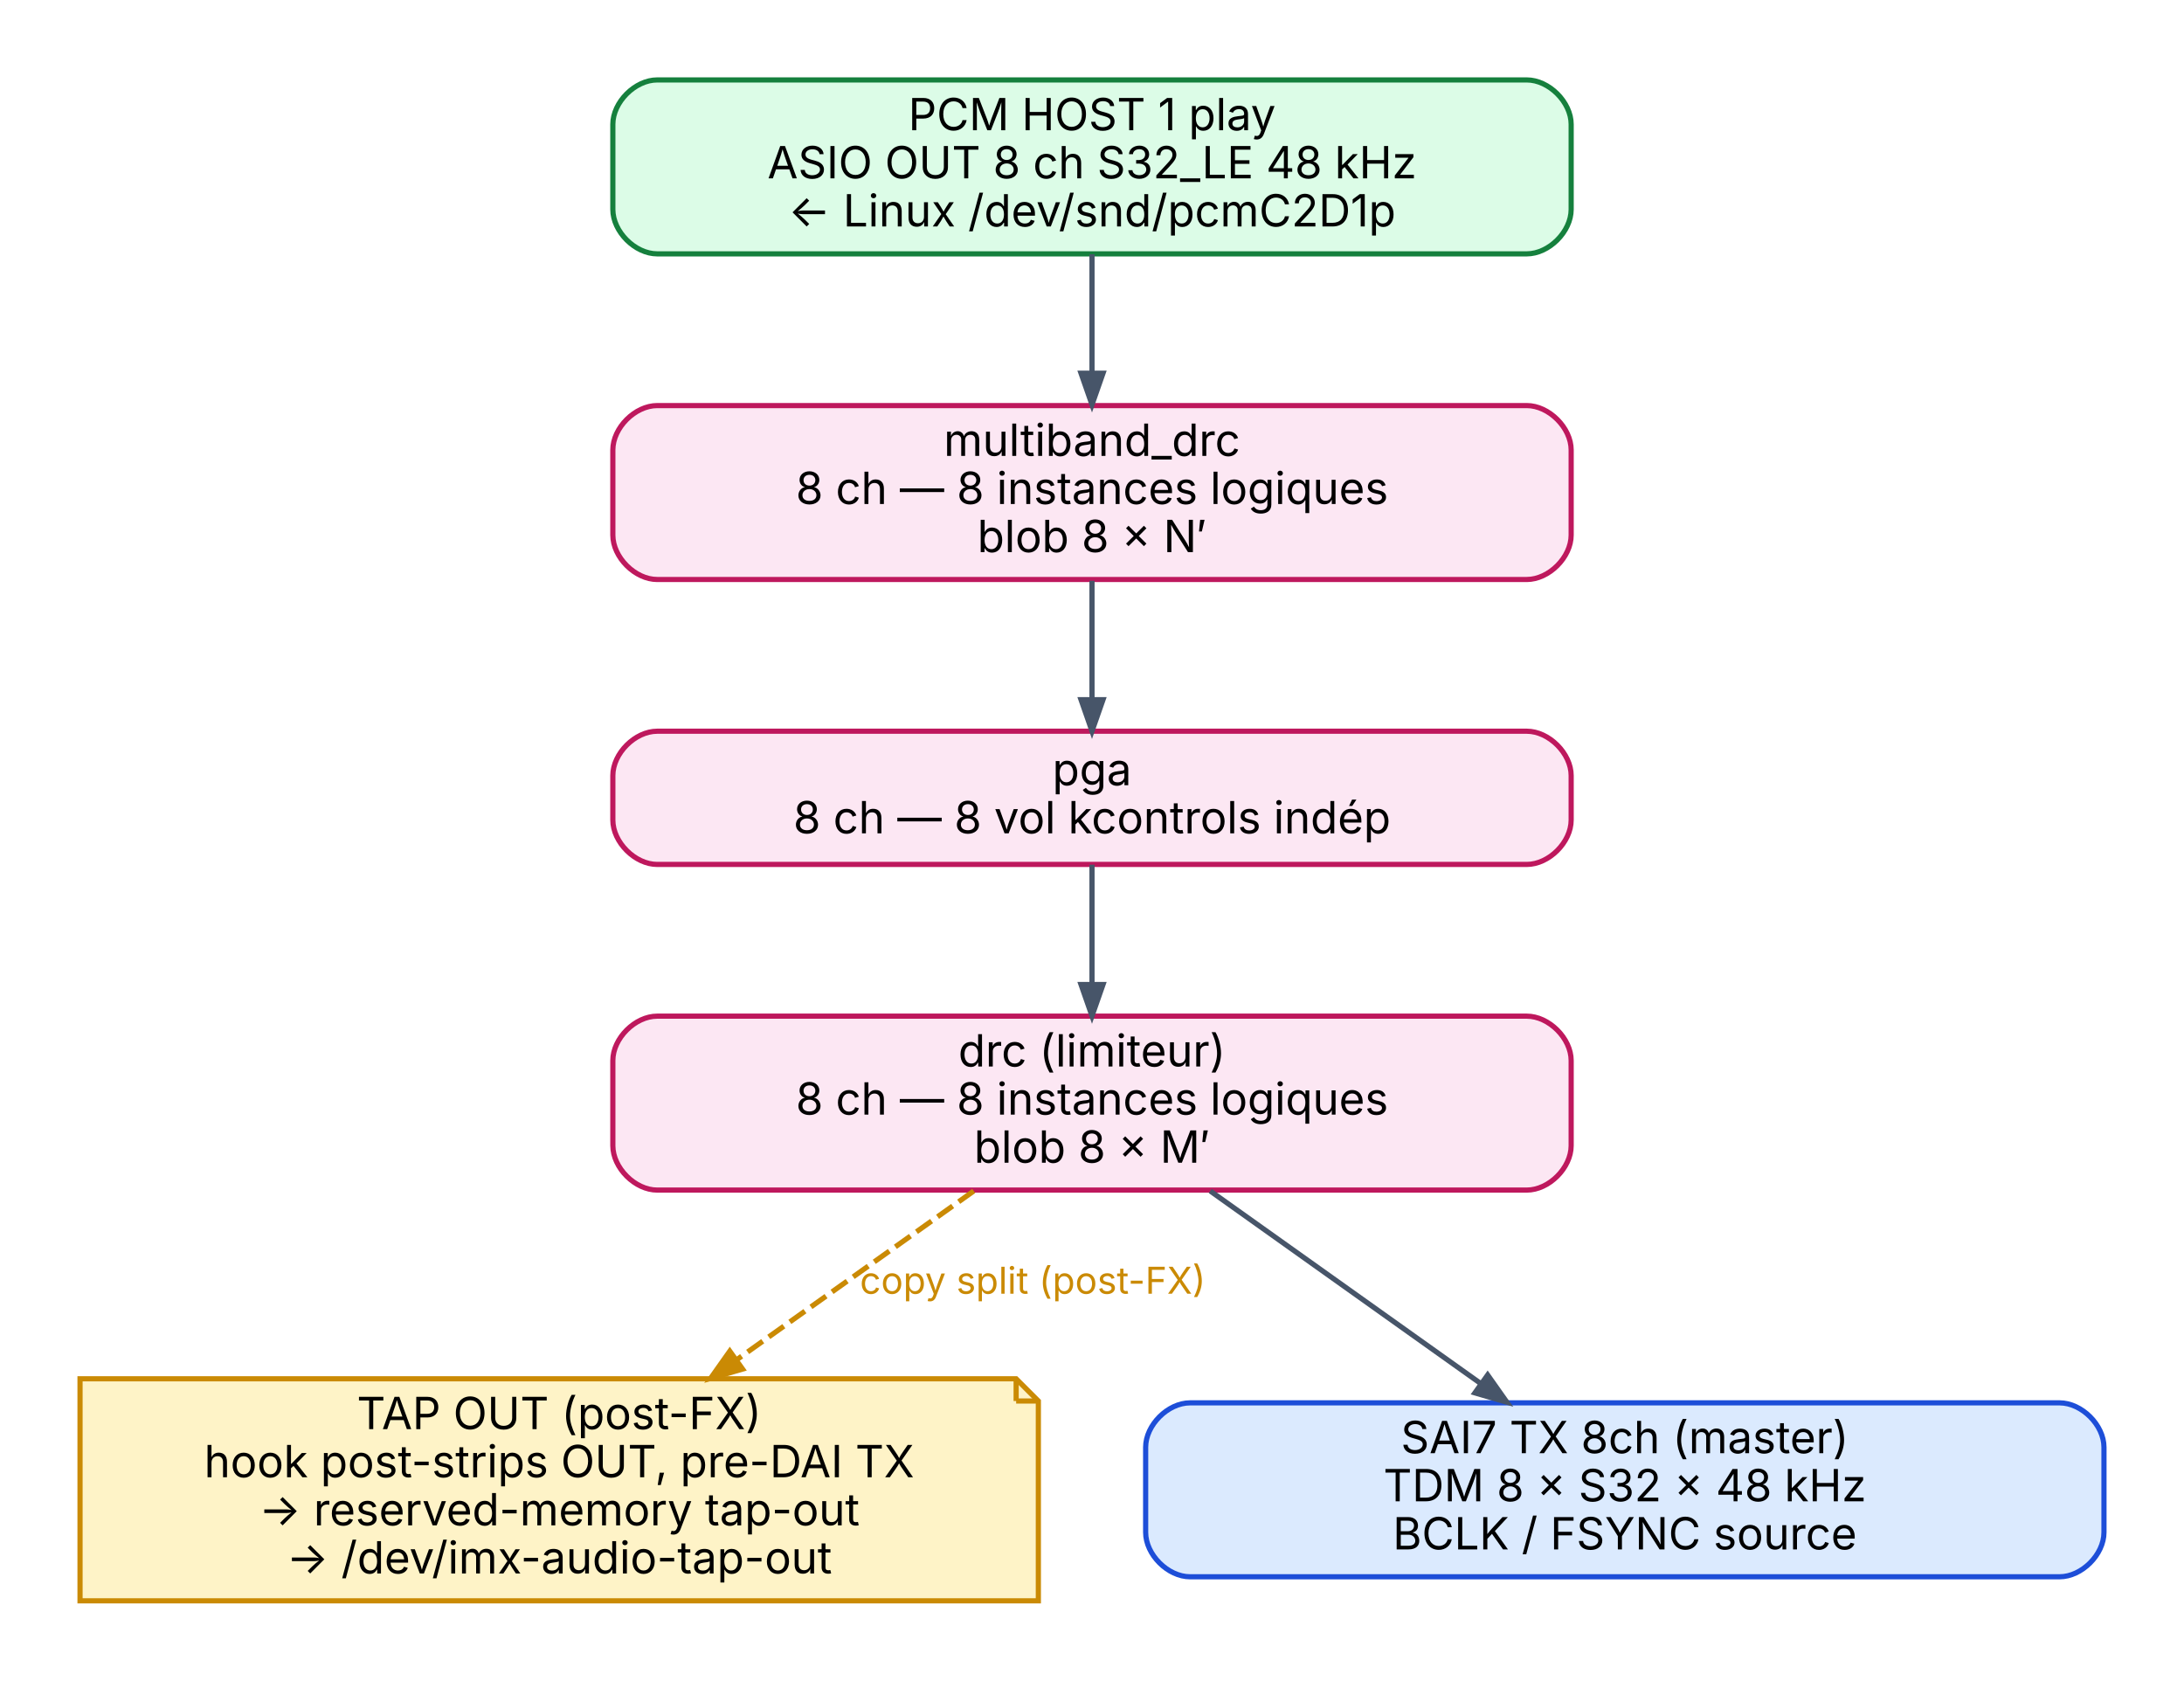
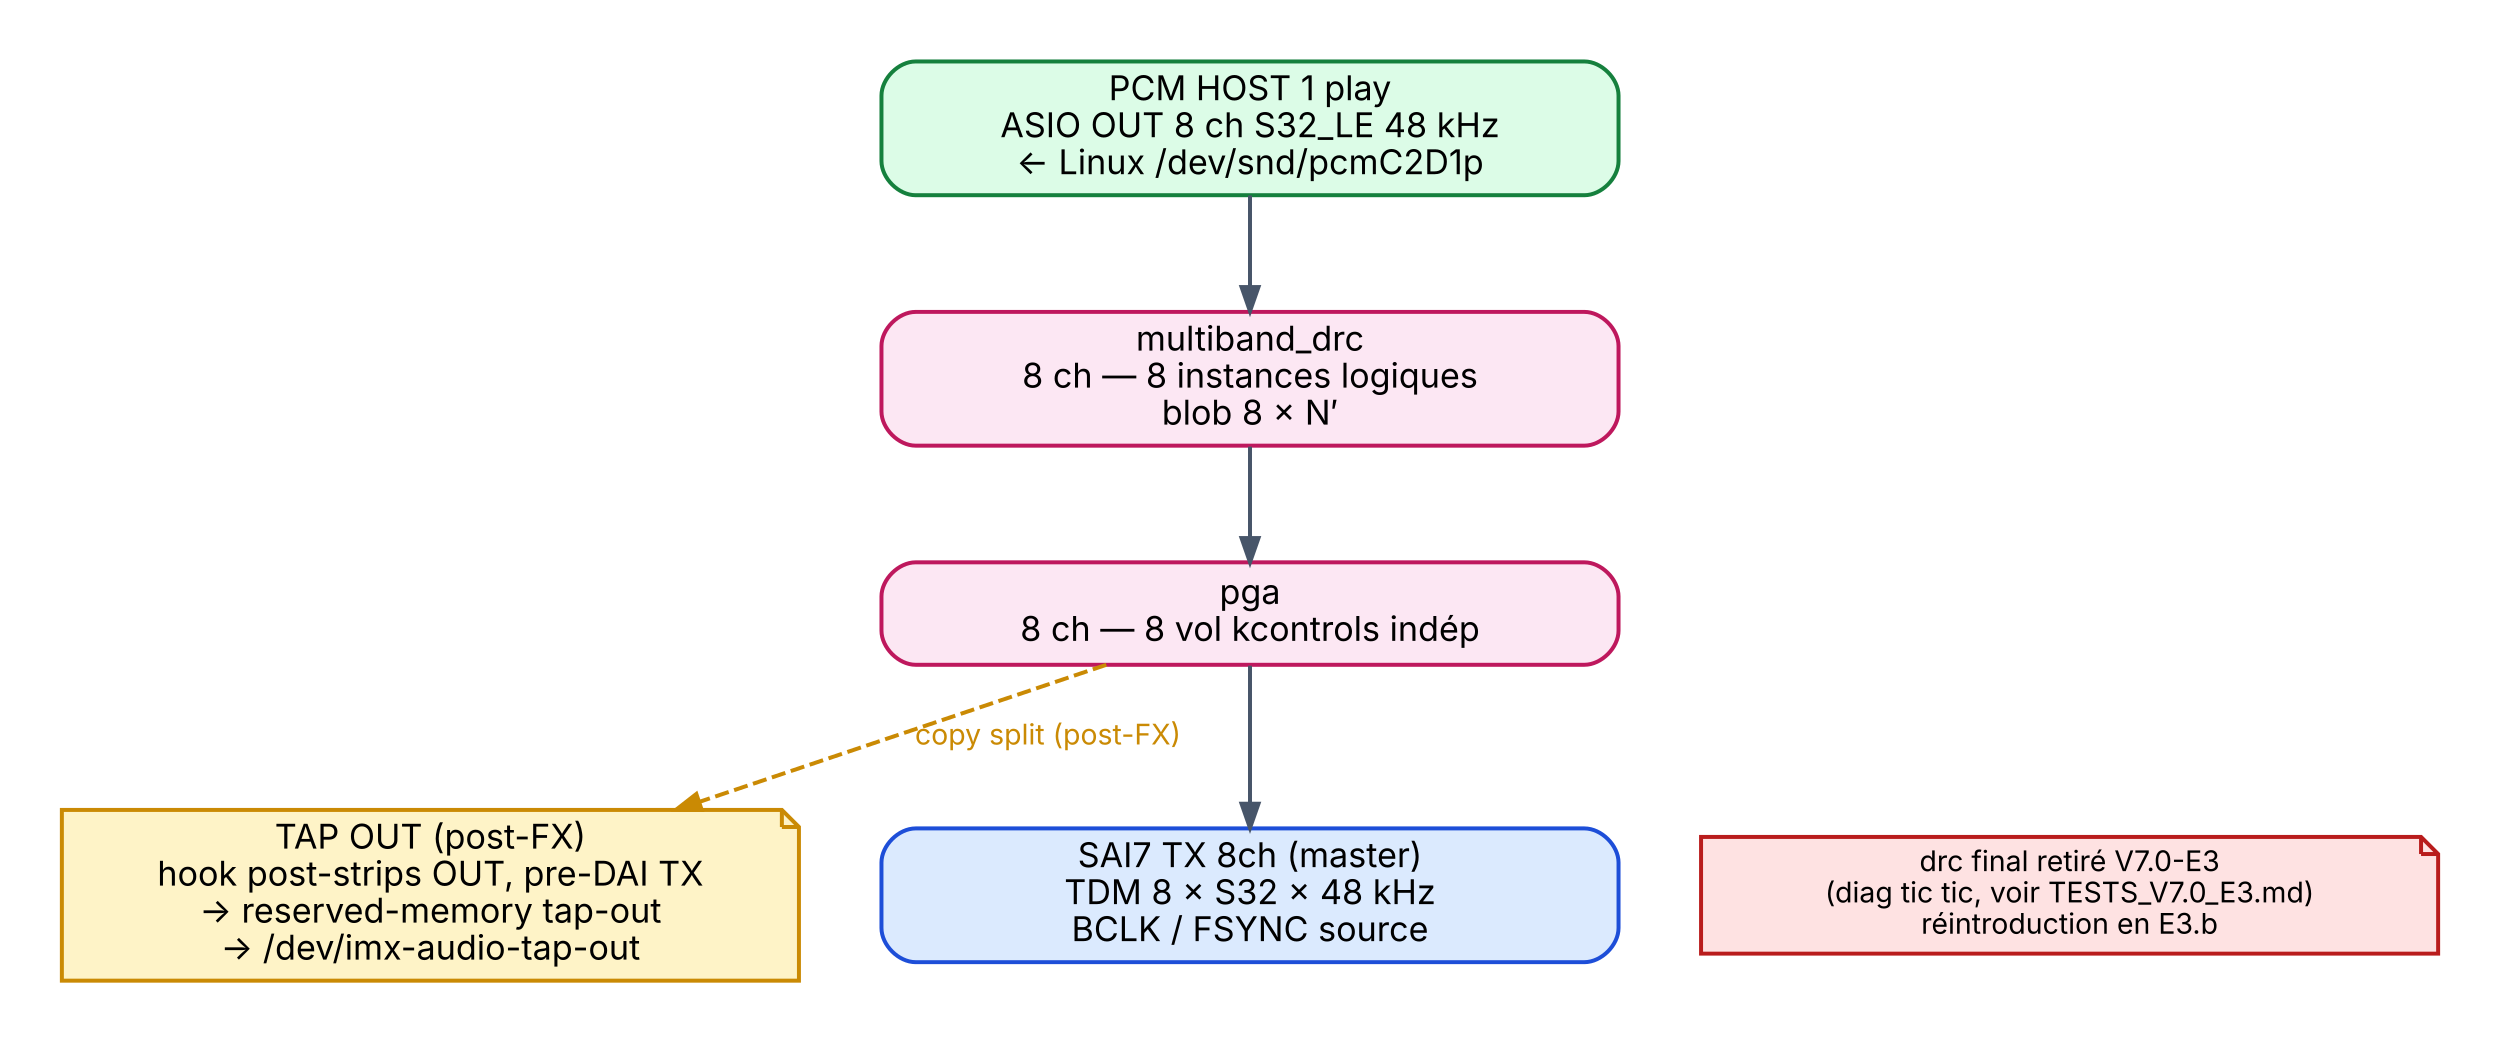
- <svg xmlns="http://www.w3.org/2000/svg" width="590pt" height="454pt" viewBox="0.00 0.00 590.20 454.20">
-   <g id="graph0" class="graph" transform="scale(1 1) rotate(0) translate(21.6 432.6)">
+ <svg xmlns="http://www.w3.org/2000/svg" width="878pt" height="366pt" viewBox="0.00 0.00 878.20 366.20">
+   <g id="graph0" class="graph" transform="scale(1 1) rotate(0) translate(21.6 344.6)">
    <g id="node1" class="node">
-       <path fill="#dcfce7" stroke="#15803d" stroke-width="1.4" d="M391,-411C391,-411 156,-411 156,-411 150,-411 144,-405 144,-399 144,-399 144,-376 144,-376 144,-370 150,-364 156,-364 156,-364 391,-364 391,-364 397,-364 403,-370 403,-376 403,-376 403,-399 403,-399 403,-405 397,-411 391,-411" />
-       <text text-anchor="middle" x="273.5" y="-397.4" font-family="Inter" font-size="12.00">PCM HOST 1 play</text>
-       <text text-anchor="middle" x="273.5" y="-384.4" font-family="Inter" font-size="12.00">ASIO OUT 8 ch S32_LE 48 kHz</text>
-       <text text-anchor="middle" x="273.5" y="-371.4" font-family="Inter" font-size="12.00">← Linux /dev/snd/pcmC2D1p</text>
+       <path fill="#dcfce7" stroke="#15803d" stroke-width="1.4" d="M535,-323C535,-323 300,-323 300,-323 294,-323 288,-317 288,-311 288,-311 288,-288 288,-288 288,-282 294,-276 300,-276 300,-276 535,-276 535,-276 541,-276 547,-282 547,-288 547,-288 547,-311 547,-311 547,-317 541,-323 535,-323" />
+       <text text-anchor="middle" x="417.5" y="-309.4" font-family="Inter" font-size="12.00">PCM HOST 1 play</text>
+       <text text-anchor="middle" x="417.5" y="-296.4" font-family="Inter" font-size="12.00">ASIO OUT 8 ch S32_LE 48 kHz</text>
+       <text text-anchor="middle" x="417.5" y="-283.4" font-family="Inter" font-size="12.00">← Linux /dev/snd/pcmC2D1p</text>
    </g>
    <g id="node2" class="node">
-       <path fill="#fce7f3" stroke="#be185d" stroke-width="1.4" d="M391,-323C391,-323 156,-323 156,-323 150,-323 144,-317 144,-311 144,-311 144,-288 144,-288 144,-282 150,-276 156,-276 156,-276 391,-276 391,-276 397,-276 403,-282 403,-288 403,-288 403,-311 403,-311 403,-317 397,-323 391,-323" />
-       <text text-anchor="middle" x="273.5" y="-309.4" font-family="Inter" font-size="12.00">multiband_drc</text>
-       <text text-anchor="middle" x="273.5" y="-296.4" font-family="Inter" font-size="12.00">8 ch — 8 instances logiques</text>
-       <text text-anchor="middle" x="273.5" y="-283.4" font-family="Inter" font-size="12.00">blob 8 × N′</text>
+       <path fill="#fce7f3" stroke="#be185d" stroke-width="1.4" d="M535,-235C535,-235 300,-235 300,-235 294,-235 288,-229 288,-223 288,-223 288,-200 288,-200 288,-194 294,-188 300,-188 300,-188 535,-188 535,-188 541,-188 547,-194 547,-200 547,-200 547,-223 547,-223 547,-229 541,-235 535,-235" />
+       <text text-anchor="middle" x="417.5" y="-221.4" font-family="Inter" font-size="12.00">multiband_drc</text>
+       <text text-anchor="middle" x="417.5" y="-208.4" font-family="Inter" font-size="12.00">8 ch — 8 instances logiques</text>
+       <text text-anchor="middle" x="417.5" y="-195.4" font-family="Inter" font-size="12.00">blob 8 × N′</text>
    </g>
    <g id="edge1" class="edge">
-       <path fill="none" stroke="#475569" stroke-width="1.4" d="M273.5,-363.9C273.5,-354.11 273.5,-342.47 273.5,-331.86" />
-       <polygon fill="#475569" stroke="#475569" stroke-width="1.4" points="276.48,-331.74 273.5,-323.24 270.53,-331.74 276.48,-331.74" />
+       <path fill="none" stroke="#475569" stroke-width="1.4" d="M417.5,-275.9C417.5,-266.11 417.5,-254.47 417.5,-243.86" />
+       <polygon fill="#475569" stroke="#475569" stroke-width="1.4" points="420.48,-243.74 417.5,-235.24 414.53,-243.74 420.48,-243.74" />
    </g>
    <g id="node3" class="node">
-       <path fill="#fce7f3" stroke="#be185d" stroke-width="1.4" d="M391,-235C391,-235 156,-235 156,-235 150,-235 144,-229 144,-223 144,-223 144,-211 144,-211 144,-205 150,-199 156,-199 156,-199 391,-199 391,-199 397,-199 403,-205 403,-211 403,-211 403,-223 403,-223 403,-229 397,-235 391,-235" />
-       <text text-anchor="middle" x="273.5" y="-220.4" font-family="Inter" font-size="12.00">pga</text>
-       <text text-anchor="middle" x="273.5" y="-207.4" font-family="Inter" font-size="12.00">8 ch — 8 vol kcontrols indép</text>
+       <path fill="#fce7f3" stroke="#be185d" stroke-width="1.4" d="M535,-147C535,-147 300,-147 300,-147 294,-147 288,-141 288,-135 288,-135 288,-123 288,-123 288,-117 294,-111 300,-111 300,-111 535,-111 535,-111 541,-111 547,-117 547,-123 547,-123 547,-135 547,-135 547,-141 541,-147 535,-147" />
+       <text text-anchor="middle" x="417.5" y="-132.4" font-family="Inter" font-size="12.00">pga</text>
+       <text text-anchor="middle" x="417.5" y="-119.4" font-family="Inter" font-size="12.00">8 ch — 8 vol kcontrols indép</text>
    </g>
    <g id="edge2" class="edge">
-       <path fill="none" stroke="#475569" stroke-width="1.4" d="M273.5,-275.65C273.5,-265.65 273.5,-253.89 273.5,-243.6" />
-       <polygon fill="#475569" stroke="#475569" stroke-width="1.4" points="276.48,-243.52 273.5,-235.02 270.53,-243.52 276.48,-243.52" />
+       <path fill="none" stroke="#475569" stroke-width="1.4" d="M417.5,-187.65C417.5,-177.65 417.5,-165.89 417.5,-155.6" />
+       <polygon fill="#475569" stroke="#475569" stroke-width="1.4" points="420.48,-155.52 417.5,-147.02 414.53,-155.52 420.48,-155.52" />
    </g>
    <g id="node4" class="node">
-       <path fill="#fce7f3" stroke="#be185d" stroke-width="1.4" d="M391,-158C391,-158 156,-158 156,-158 150,-158 144,-152 144,-146 144,-146 144,-123 144,-123 144,-117 150,-111 156,-111 156,-111 391,-111 391,-111 397,-111 403,-117 403,-123 403,-123 403,-146 403,-146 403,-152 397,-158 391,-158" />
-       <text text-anchor="middle" x="273.5" y="-144.4" font-family="Inter" font-size="12.00">drc (limiteur)</text>
-       <text text-anchor="middle" x="273.5" y="-131.4" font-family="Inter" font-size="12.00">8 ch — 8 instances logiques</text>
-       <text text-anchor="middle" x="273.5" y="-118.4" font-family="Inter" font-size="12.00">blob 8 × M′</text>
-     </g>
-     <g id="edge3" class="edge">
-       <path fill="none" stroke="#475569" stroke-width="1.4" d="M273.5,-198.93C273.5,-189.53 273.5,-177.58 273.5,-166.59" />
-       <polygon fill="#475569" stroke="#475569" stroke-width="1.4" points="276.48,-166.55 273.5,-158.05 270.53,-166.55 276.48,-166.55" />
-     </g>
-     <g id="node5" class="node">
      <polygon fill="#fef3c7" stroke="#ca8a04" stroke-width="1.4" points="253,-60 0,-60 0,0 259,0 259,-54 253,-60" />
      <polyline fill="none" stroke="#ca8a04" stroke-width="1.4" points="253,-60 253,-54 " />
      <polyline fill="none" stroke="#ca8a04" stroke-width="1.4" points="259,-54 253,-54 " />
      <text text-anchor="middle" x="129.5" y="-46.4" font-family="Inter" font-size="12.00">TAP OUT (post-FX)</text>
      <text text-anchor="middle" x="129.5" y="-33.4" font-family="Inter" font-size="12.00">hook post-strips OUT, pre-DAI TX</text>
      <text text-anchor="middle" x="129.5" y="-20.4" font-family="Inter" font-size="12.00">→ reserved-memory tap-out</text>
      <text text-anchor="middle" x="129.5" y="-7.4" font-family="Inter" font-size="12.00">→ /dev/imx-audio-tap-out</text>
    </g>
-     <g id="edge4" class="edge">
-       <path fill="none" stroke="#ca8a04" stroke-width="1.4" stroke-dasharray="5,2" d="M241.54,-110.75C222.71,-97.35 198.51,-80.12 177.43,-65.12" />
-       <polygon fill="#ca8a04" stroke="#ca8a04" stroke-width="1.4" points="179.06,-62.63 170.41,-60.12 175.61,-67.47 179.06,-62.63" />
-       <text text-anchor="middle" x="257.5" y="-83" font-family="Inter" font-size="10.00" fill="#ca8a04">copy split (post-FX)</text>
+     <g id="edge3" class="edge">
+       <path fill="none" stroke="#ca8a04" stroke-width="1.4" stroke-dasharray="5,2" d="M367,-110.99C327.58,-97.72 271.69,-78.89 224.03,-62.84" />
+       <polygon fill="#ca8a04" stroke="#ca8a04" stroke-width="1.4" points="224.85,-59.98 215.84,-60.08 222.95,-65.61 224.85,-59.98" />
+       <text text-anchor="middle" x="346.5" y="-83" font-family="Inter" font-size="10.00" fill="#ca8a04">copy split (post-FX)</text>
    </g>
-     <g id="node6" class="node">
+     <g id="node5" class="node">
      <path fill="#dbeafe" stroke="#1d4ed8" stroke-width="1.4" d="M535,-53.5C535,-53.5 300,-53.5 300,-53.5 294,-53.5 288,-47.5 288,-41.5 288,-41.5 288,-18.5 288,-18.5 288,-12.5 294,-6.5 300,-6.5 300,-6.5 535,-6.5 535,-6.5 541,-6.5 547,-12.5 547,-18.5 547,-18.5 547,-41.5 547,-41.5 547,-47.5 541,-53.5 535,-53.5" />
      <text text-anchor="middle" x="417.5" y="-39.9" font-family="Inter" font-size="12.00">SAI7 TX 8ch (master)</text>
      <text text-anchor="middle" x="417.5" y="-26.9" font-family="Inter" font-size="12.00">TDM 8 × S32 × 48 kHz</text>
      <text text-anchor="middle" x="417.5" y="-13.9" font-family="Inter" font-size="12.00">BCLK / FSYNC source</text>
    </g>
-     <g id="edge5" class="edge">
-       <path fill="none" stroke="#475569" stroke-width="1.4" d="M305.46,-110.75C326.99,-95.42 355.53,-75.11 378.42,-58.82" />
-       <polygon fill="#475569" stroke="#475569" stroke-width="1.4" points="380.43,-61.04 385.63,-53.68 376.98,-56.19 380.43,-61.04" />
+     <g id="edge4" class="edge">
+       <path fill="none" stroke="#475569" stroke-width="1.4" d="M417.5,-110.66C417.5,-97.23 417.5,-78.28 417.5,-62.23" />
+       <polygon fill="#475569" stroke="#475569" stroke-width="1.4" points="420.48,-62.17 417.5,-53.67 414.53,-62.17 420.48,-62.17" />
+     </g>
+     <g id="node6" class="node">
+       <polygon fill="#fee2e2" stroke="#b91c1c" stroke-width="1.4" points="829,-50.5 576,-50.5 576,-9.5 835,-9.5 835,-44.5 829,-50.5" />
+       <polyline fill="none" stroke="#b91c1c" stroke-width="1.4" points="829,-50.5 829,-44.5 " />
+       <polyline fill="none" stroke="#b91c1c" stroke-width="1.4" points="835,-44.5 829,-44.5 " />
+       <text text-anchor="middle" x="705.5" y="-38.5" font-family="Inter" font-size="10.00">drc final retiré V7.0-E3</text>
+       <text text-anchor="middle" x="705.5" y="-27.5" font-family="Inter" font-size="10.00">(diag tic tic, voir TESTS_V7.0_E3.md)</text>
+       <text text-anchor="middle" x="705.5" y="-16.5" font-family="Inter" font-size="10.00">réintroduction en E3.b</text>
    </g>
  </g>
</svg>
